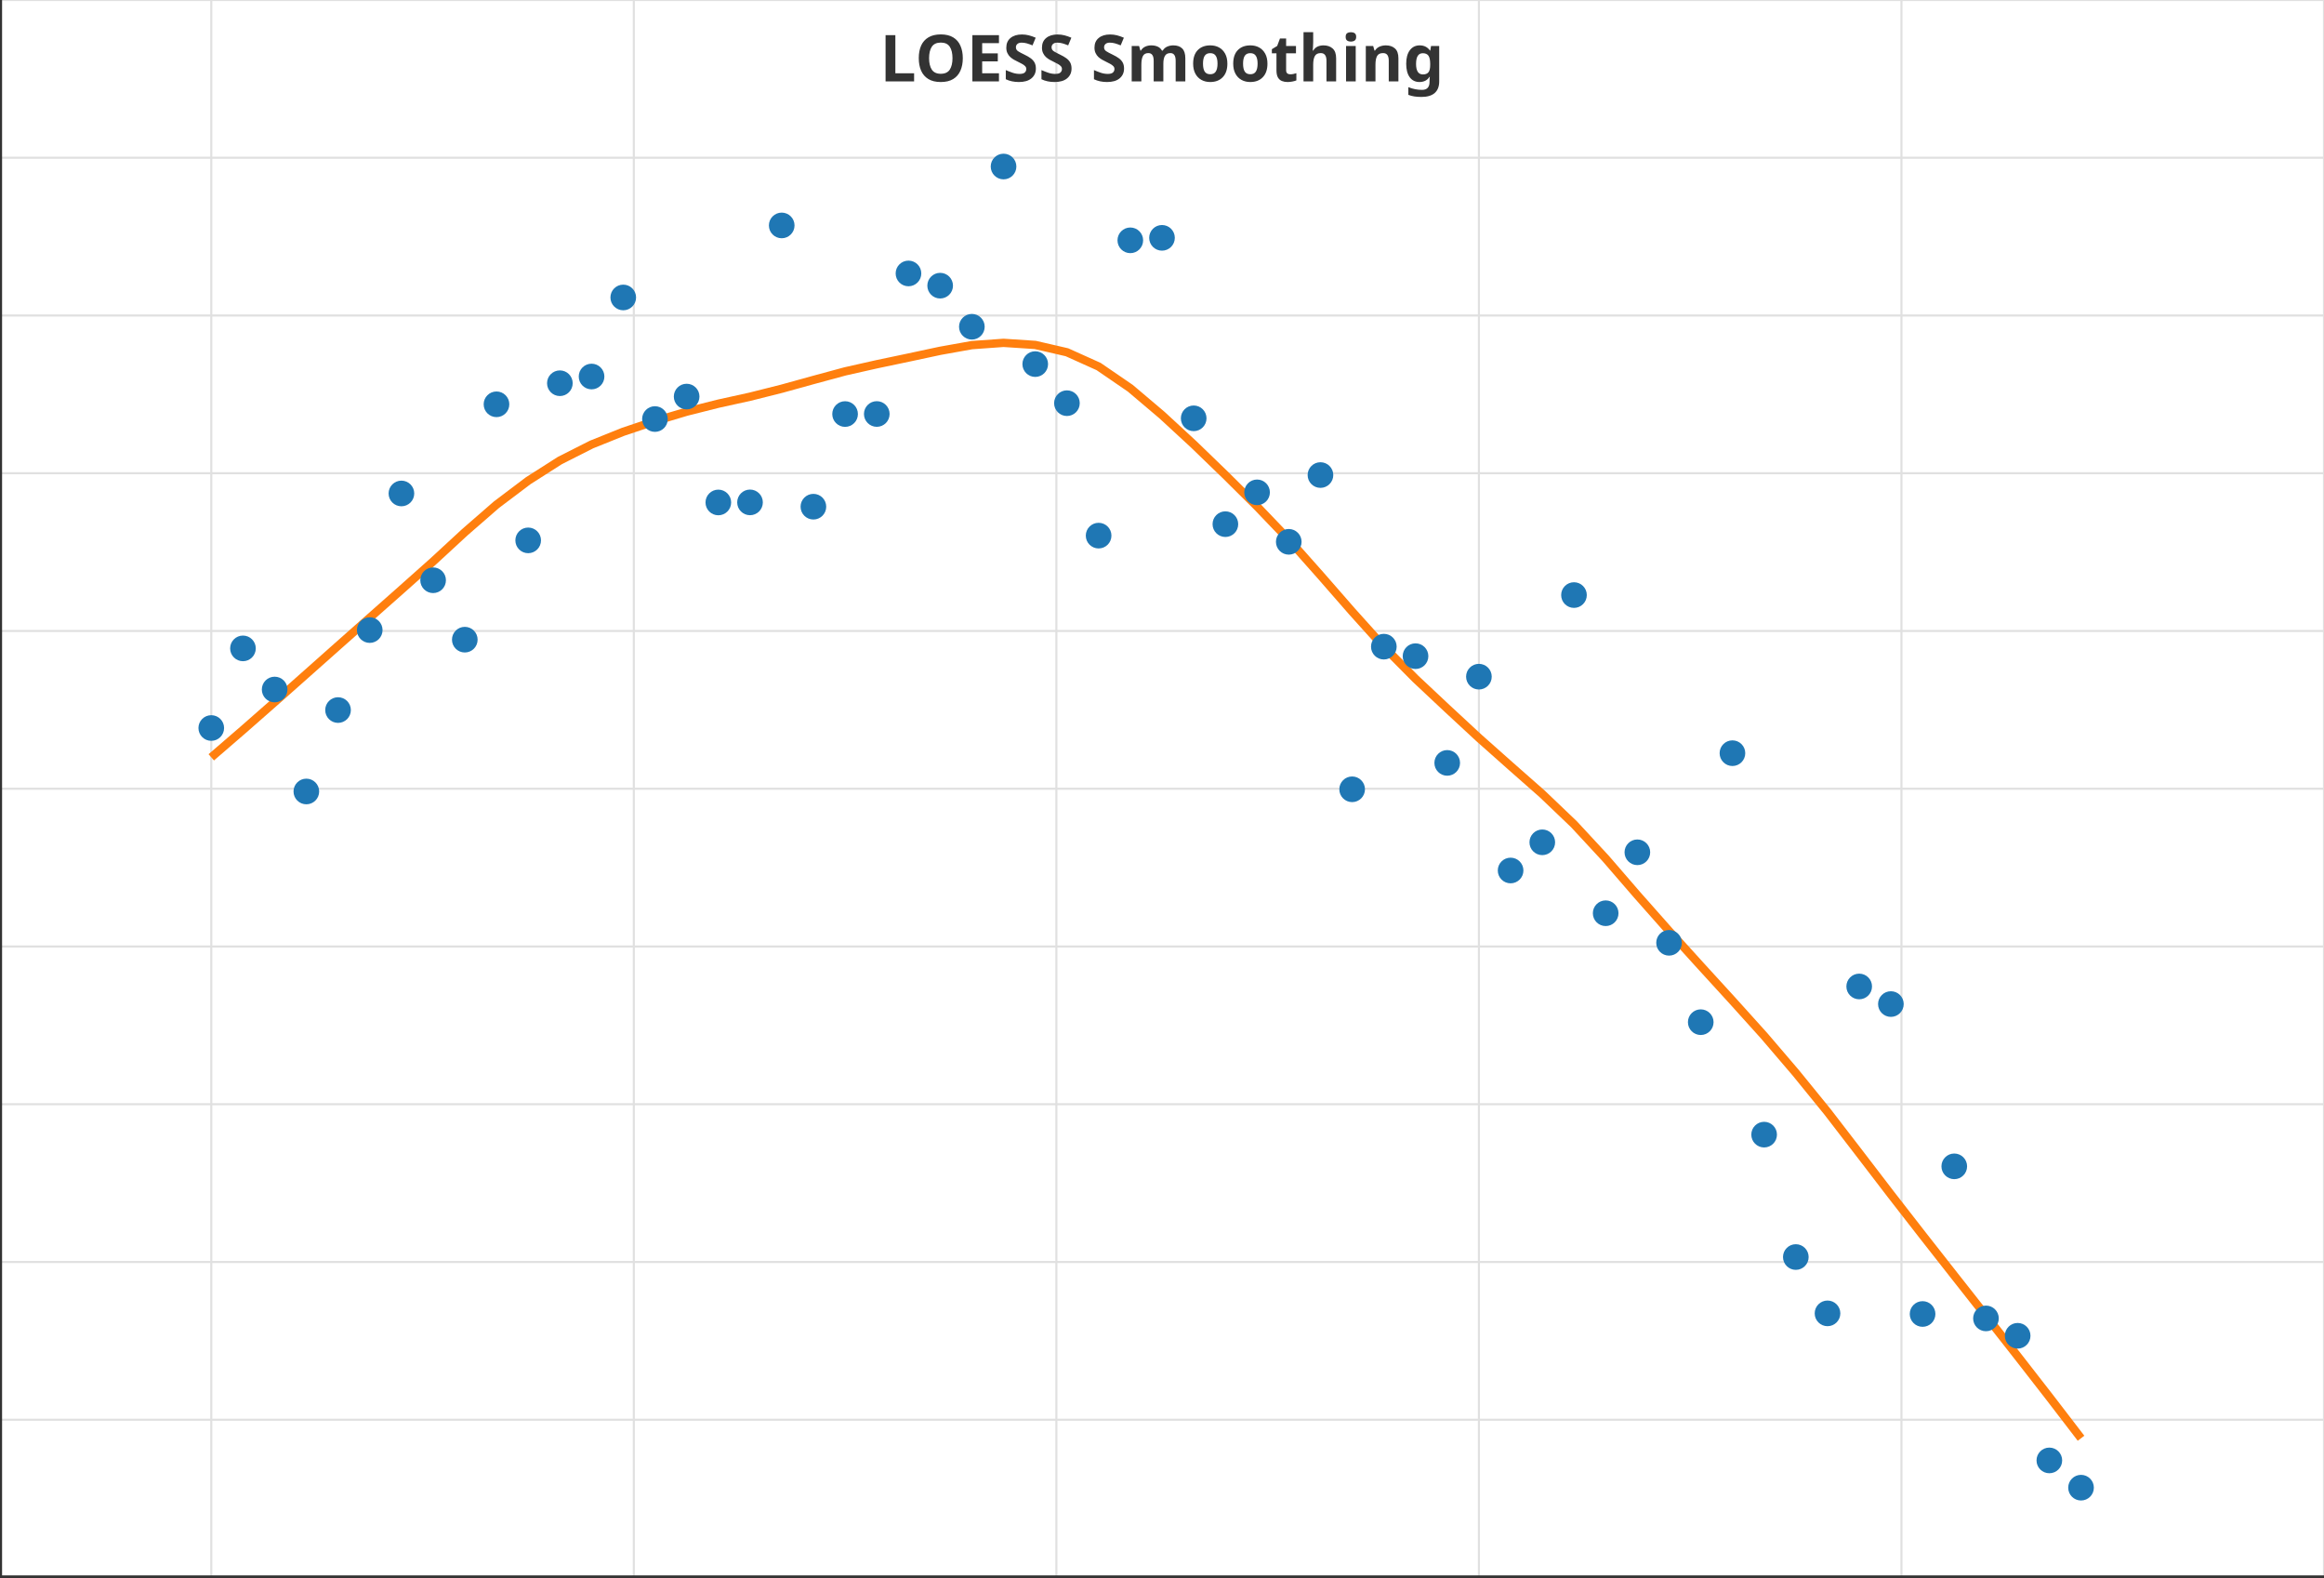
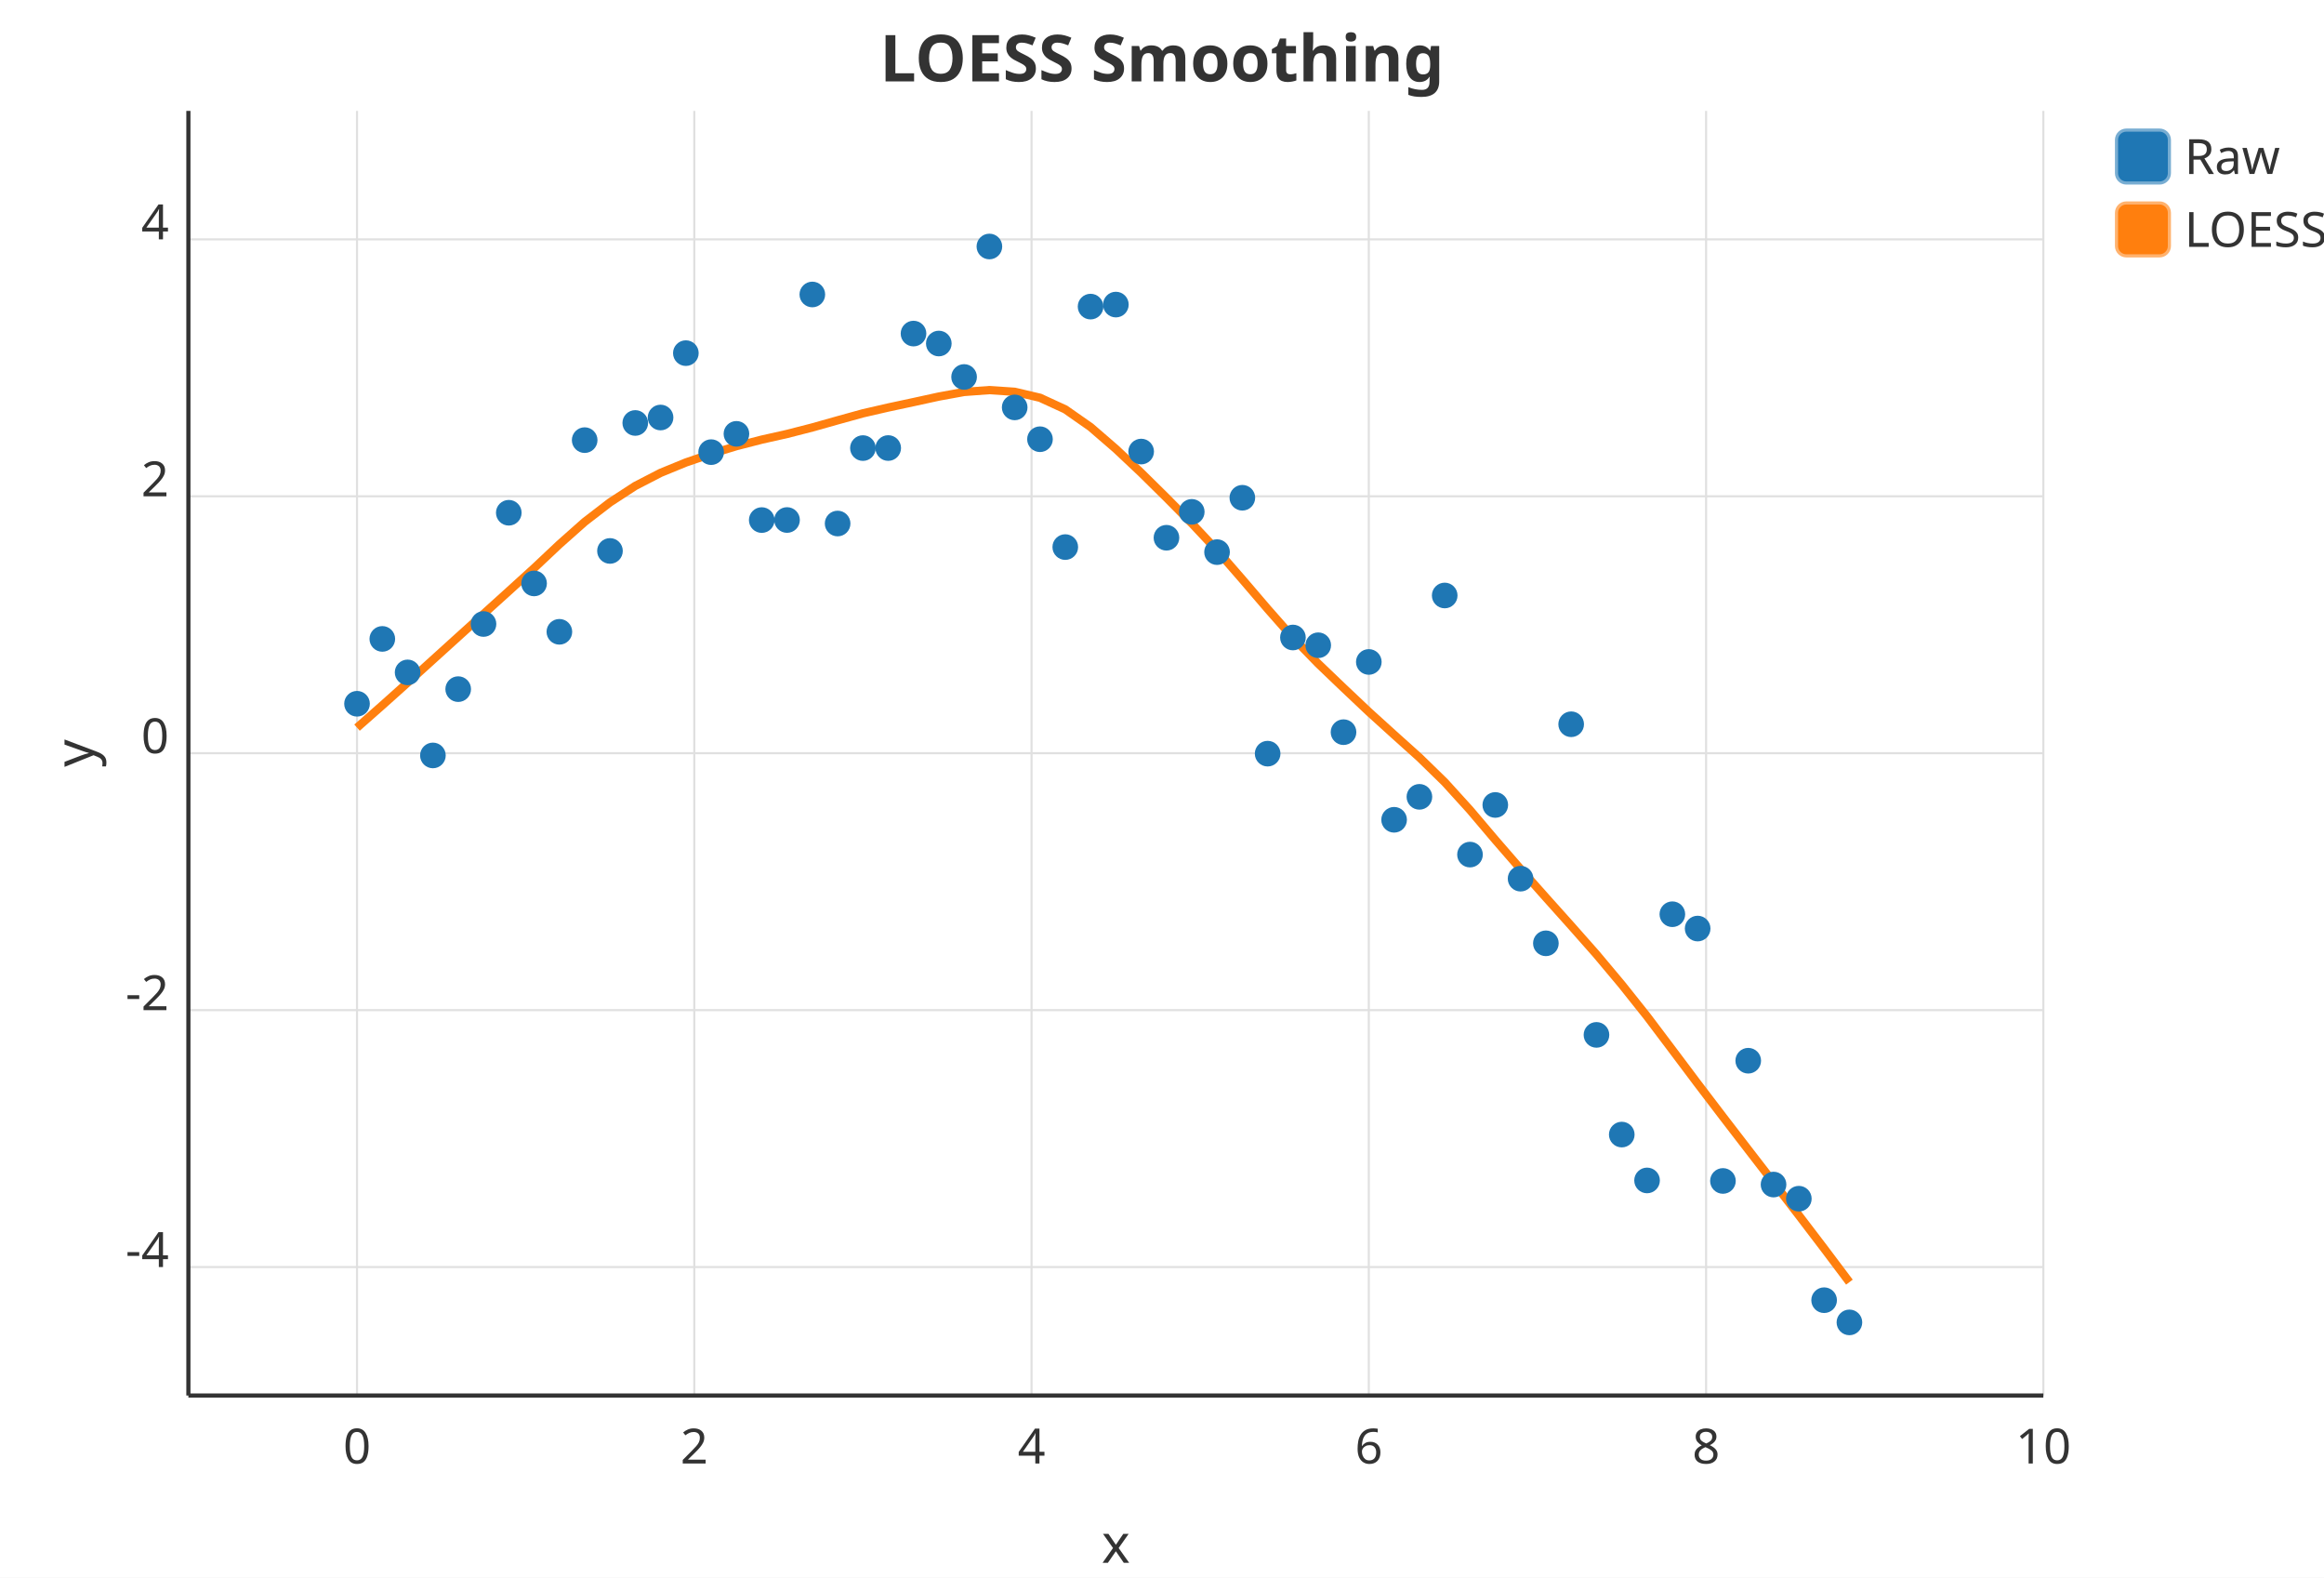
<svg xmlns="http://www.w3.org/2000/svg" width="560" height="380" viewBox="0 0 560 380" role="img">
  <rect width="560" height="380" fill="white" />
  <rect x="0" y="0" width="560" height="380" fill="rgb(255,255,255)" />
-   <line x1="0" y1="380" x2="560" y2="380" stroke="rgb(224,224,224)" stroke-width="0.5" />
-   <line x1="0" y1="342" x2="560" y2="342" stroke="rgb(224,224,224)" stroke-width="0.5" />
-   <line x1="0" y1="304" x2="560" y2="304" stroke="rgb(224,224,224)" stroke-width="0.5" />
-   <line x1="0" y1="266" x2="560" y2="266" stroke="rgb(224,224,224)" stroke-width="0.5" />
-   <line x1="0" y1="228" x2="560" y2="228" stroke="rgb(224,224,224)" stroke-width="0.5" />
-   <line x1="0" y1="190" x2="560" y2="190" stroke="rgb(224,224,224)" stroke-width="0.5" />
-   <line x1="0" y1="152" x2="560" y2="152" stroke="rgb(224,224,224)" stroke-width="0.5" />
-   <line x1="0" y1="114" x2="560" y2="114" stroke="rgb(224,224,224)" stroke-width="0.5" />
-   <line x1="0" y1="76" x2="560" y2="76" stroke="rgb(224,224,224)" stroke-width="0.5" />
-   <line x1="0" y1="38" x2="560" y2="38" stroke="rgb(224,224,224)" stroke-width="0.5" />
-   <line x1="0" y1="0" x2="560" y2="0" stroke="rgb(224,224,224)" stroke-width="0.5" />
-   <line x1="50.909" y1="0" x2="50.909" y2="380" stroke="rgb(224,224,224)" stroke-width="0.5" />
-   <line x1="152.727" y1="0" x2="152.727" y2="380" stroke="rgb(224,224,224)" stroke-width="0.5" />
-   <line x1="254.545" y1="0" x2="254.545" y2="380" stroke="rgb(224,224,224)" stroke-width="0.5" />
-   <line x1="356.364" y1="0" x2="356.364" y2="380" stroke="rgb(224,224,224)" stroke-width="0.5" />
-   <line x1="458.182" y1="0" x2="458.182" y2="380" stroke="rgb(224,224,224)" stroke-width="0.5" />
-   <line x1="560" y1="0" x2="560" y2="380" stroke="rgb(224,224,224)" stroke-width="0.5" />
-   <polyline points="50.909,182.433 58.545,175.841 66.182,169.138 73.818,162.366 81.455,155.583 89.091,148.816 96.727,142.059 104.364,135.258 112,128.213 119.636,121.57 127.273,115.807 134.909,110.937 142.545,107.076 150.182,104.007 157.818,101.444 165.455,99.169 173.091,97.245 180.727,95.564 188.364,93.645 196,91.533 203.636,89.465 211.273,87.743 218.909,86.14 226.545,84.507 234.182,83.14 241.818,82.59 249.455,83.092 257.091,84.854 264.727,88.293 272.364,93.525 280,99.993 287.636,107.038 295.273,114.422 302.909,122.003 310.545,129.977 318.182,138.578 325.818,147.323 333.455,155.811 341.091,163.515 348.727,170.678 356.364,177.752 364,184.534 371.636,191.262 379.273,198.556 386.909,206.798 394.545,215.633 402.182,224.26 409.818,232.68 417.455,241.038 425.091,249.511 432.727,258.441 440.364,267.836 448,277.757 455.636,287.724 463.273,297.545 470.909,307.274 478.545,316.968 486.182,326.693 493.818,336.509 501.454,346.463" fill="none" stroke="rgb(255,127,14)" stroke-width="2" />
-   <circle cx="50.909" cy="175.372" r="3.09" fill="rgb(31,119,180)" />
-   <circle cx="58.545" cy="156.191" r="3.09" fill="rgb(31,119,180)" />
-   <circle cx="66.182" cy="166.099" r="3.09" fill="rgb(31,119,180)" />
-   <circle cx="73.818" cy="190.661" r="3.09" fill="rgb(31,119,180)" />
-   <circle cx="81.455" cy="171.049" r="3.09" fill="rgb(31,119,180)" />
-   <circle cx="89.091" cy="151.78" r="3.09" fill="rgb(31,119,180)" />
-   <circle cx="96.727" cy="118.872" r="3.09" fill="rgb(31,119,180)" />
-   <circle cx="104.364" cy="139.778" r="3.09" fill="rgb(31,119,180)" />
-   <circle cx="112" cy="154.091" r="3.09" fill="rgb(31,119,180)" />
-   <circle cx="119.636" cy="97.392" r="3.09" fill="rgb(31,119,180)" />
-   <circle cx="127.273" cy="130.172" r="3.09" fill="rgb(31,119,180)" />
-   <circle cx="134.909" cy="92.316" r="3.09" fill="rgb(31,119,180)" />
-   <circle cx="142.545" cy="90.701" r="3.09" fill="rgb(31,119,180)" />
-   <circle cx="150.182" cy="71.657" r="3.09" fill="rgb(31,119,180)" />
-   <circle cx="157.818" cy="100.945" r="3.09" fill="rgb(31,119,180)" />
-   <circle cx="165.455" cy="95.532" r="3.09" fill="rgb(31,119,180)" />
-   <circle cx="173.091" cy="121.038" r="3.09" fill="rgb(31,119,180)" />
-   <circle cx="180.727" cy="121.021" r="3.09" fill="rgb(31,119,180)" />
-   <circle cx="188.364" cy="54.306" r="3.09" fill="rgb(31,119,180)" />
-   <circle cx="196" cy="122.058" r="3.09" fill="rgb(31,119,180)" />
-   <circle cx="203.636" cy="99.742" r="3.09" fill="rgb(31,119,180)" />
-   <circle cx="211.273" cy="99.729" r="3.09" fill="rgb(31,119,180)" />
-   <circle cx="218.909" cy="65.871" r="3.09" fill="rgb(31,119,180)" />
-   <circle cx="226.545" cy="68.815" r="3.09" fill="rgb(31,119,180)" />
-   <circle cx="234.182" cy="78.71" r="3.09" fill="rgb(31,119,180)" />
-   <circle cx="241.818" cy="40.114" r="3.09" fill="rgb(31,119,180)" />
-   <circle cx="249.455" cy="87.709" r="3.09" fill="rgb(31,119,180)" />
-   <circle cx="257.091" cy="97.123" r="3.09" fill="rgb(31,119,180)" />
-   <circle cx="264.727" cy="129.028" r="3.09" fill="rgb(31,119,180)" />
-   <circle cx="272.364" cy="57.892" r="3.09" fill="rgb(31,119,180)" />
-   <circle cx="280" cy="57.294" r="3.09" fill="rgb(31,119,180)" />
-   <circle cx="287.636" cy="100.771" r="3.09" fill="rgb(31,119,180)" />
-   <circle cx="295.273" cy="126.266" r="3.09" fill="rgb(31,119,180)" />
-   <circle cx="302.909" cy="118.605" r="3.09" fill="rgb(31,119,180)" />
-   <circle cx="310.545" cy="130.519" r="3.09" fill="rgb(31,119,180)" />
-   <circle cx="318.182" cy="114.436" r="3.09" fill="rgb(31,119,180)" />
-   <circle cx="325.818" cy="190.134" r="3.09" fill="rgb(31,119,180)" />
-   <circle cx="333.455" cy="155.773" r="3.09" fill="rgb(31,119,180)" />
-   <circle cx="341.091" cy="158.066" r="3.09" fill="rgb(31,119,180)" />
-   <circle cx="348.727" cy="183.777" r="3.09" fill="rgb(31,119,180)" />
-   <circle cx="356.364" cy="163.004" r="3.09" fill="rgb(31,119,180)" />
-   <circle cx="364" cy="209.695" r="3.09" fill="rgb(31,119,180)" />
-   <circle cx="371.636" cy="202.905" r="3.09" fill="rgb(31,119,180)" />
-   <circle cx="379.273" cy="143.347" r="3.09" fill="rgb(31,119,180)" />
-   <circle cx="386.909" cy="219.991" r="3.09" fill="rgb(31,119,180)" />
-   <circle cx="394.545" cy="205.31" r="3.09" fill="rgb(31,119,180)" />
-   <circle cx="402.182" cy="227.114" r="3.09" fill="rgb(31,119,180)" />
-   <circle cx="409.818" cy="246.236" r="3.09" fill="rgb(31,119,180)" />
-   <circle cx="417.455" cy="181.436" r="3.09" fill="rgb(31,119,180)" />
-   <circle cx="425.091" cy="273.324" r="3.09" fill="rgb(31,119,180)" />
-   <circle cx="432.727" cy="302.811" r="3.09" fill="rgb(31,119,180)" />
-   <circle cx="440.364" cy="316.38" r="3.09" fill="rgb(31,119,180)" />
-   <circle cx="448" cy="237.632" r="3.09" fill="rgb(31,119,180)" />
-   <circle cx="455.636" cy="241.871" r="3.09" fill="rgb(31,119,180)" />
-   <circle cx="463.273" cy="316.531" r="3.09" fill="rgb(31,119,180)" />
-   <circle cx="470.909" cy="280.965" r="3.09" fill="rgb(31,119,180)" />
-   <circle cx="478.545" cy="317.595" r="3.09" fill="rgb(31,119,180)" />
-   <circle cx="486.182" cy="321.78" r="3.09" fill="rgb(31,119,180)" />
-   <circle cx="493.818" cy="351.805" r="3.09" fill="rgb(31,119,180)" />
-   <circle cx="501.454" cy="358.37" r="3.09" fill="rgb(31,119,180)" />
-   <line x1="0" y1="0" x2="0" y2="380" stroke="rgb(51,51,51)" stroke-width="1" />
-   <line x1="0" y1="380" x2="560" y2="380" stroke="rgb(51,51,51)" stroke-width="1" />
-   <text x="50.909" y="396.38" font-family="sans-serif" font-size="11.7" fill="rgb(51,51,51)" text-anchor="middle">0</text>
-   <text x="152.727" y="396.38" font-family="sans-serif" font-size="11.7" fill="rgb(51,51,51)" text-anchor="middle">2</text>
-   <text x="254.545" y="396.38" font-family="sans-serif" font-size="11.7" fill="rgb(51,51,51)" text-anchor="middle">4</text>
-   <text x="356.364" y="396.38" font-family="sans-serif" font-size="11.7" fill="rgb(51,51,51)" text-anchor="middle">6</text>
-   <text x="458.182" y="396.38" font-family="sans-serif" font-size="11.7" fill="rgb(51,51,51)" text-anchor="middle">8</text>
-   <text x="560" y="396.38" font-family="sans-serif" font-size="11.7" fill="rgb(51,51,51)" text-anchor="middle">10</text>
-   <text x="-4.68" y="380" font-family="sans-serif" font-size="11.7" fill="rgb(51,51,51)" text-anchor="end">-5</text>
-   <text x="-4.68" y="342" font-family="sans-serif" font-size="11.7" fill="rgb(51,51,51)" text-anchor="end">-4</text>
-   <text x="-4.68" y="304" font-family="sans-serif" font-size="11.7" fill="rgb(51,51,51)" text-anchor="end">-3</text>
-   <text x="-4.68" y="266" font-family="sans-serif" font-size="11.7" fill="rgb(51,51,51)" text-anchor="end">-2</text>
-   <text x="-4.68" y="228" font-family="sans-serif" font-size="11.7" fill="rgb(51,51,51)" text-anchor="end">-1</text>
-   <text x="-4.68" y="190" font-family="sans-serif" font-size="11.7" fill="rgb(51,51,51)" text-anchor="end">0</text>
-   <text x="-4.68" y="152" font-family="sans-serif" font-size="11.7" fill="rgb(51,51,51)" text-anchor="end">1</text>
-   <text x="-4.68" y="114" font-family="sans-serif" font-size="11.7" fill="rgb(51,51,51)" text-anchor="end">2</text>
-   <text x="-4.68" y="76" font-family="sans-serif" font-size="11.7" fill="rgb(51,51,51)" text-anchor="end">3</text>
-   <text x="-4.68" y="38" font-family="sans-serif" font-size="11.7" fill="rgb(51,51,51)" text-anchor="end">4</text>
-   <text x="-4.68" y="0" font-family="sans-serif" font-size="11.7" fill="rgb(51,51,51)" text-anchor="end">5</text>
-   <text x="280" y="420.3" font-family="sans-serif" font-size="13" fill="rgb(51,51,51)" text-anchor="middle">x</text>
-   <text x="-22.88" y="190" font-family="sans-serif" font-size="13" fill="rgb(51,51,51)" text-anchor="middle" transform="rotate(-90,-22.87995,190)">y</text>
-   <rect x="578" y="5" width="12" height="12" fill="rgb(31,119,180)" stroke="rgba(31,119,180,0.600)" stroke-width="1.5" rx="2" />
-   <text x="594" y="15.2" font-family="sans-serif" font-size="11.7" fill="rgb(51,51,51)">Raw</text>
-   <rect x="578" y="22.55" width="12" height="12" fill="rgb(255,127,14)" stroke="rgba(255,127,14,0.600)" stroke-width="1.5" rx="2" />
-   <text x="594" y="32.75" font-family="sans-serif" font-size="11.7" fill="rgb(51,51,51)">LOESS</text>
+   <line x1="45.395" y1="305.223" x2="492.373" y2="305.223" stroke="rgb(224,224,224)" stroke-width="0.5" />
+   <line x1="45.395" y1="243.332" x2="492.373" y2="243.332" stroke="rgb(224,224,224)" stroke-width="0.5" />
+   <line x1="45.395" y1="181.441" x2="492.373" y2="181.441" stroke="rgb(224,224,224)" stroke-width="0.5" />
+   <line x1="45.395" y1="119.55" x2="492.373" y2="119.55" stroke="rgb(224,224,224)" stroke-width="0.5" />
+   <line x1="45.395" y1="57.658" x2="492.373" y2="57.658" stroke="rgb(224,224,224)" stroke-width="0.5" />
+   <line x1="86.029" y1="26.713" x2="86.029" y2="336.169" stroke="rgb(224,224,224)" stroke-width="0.5" />
+   <line x1="167.298" y1="26.713" x2="167.298" y2="336.169" stroke="rgb(224,224,224)" stroke-width="0.5" />
+   <line x1="248.567" y1="26.713" x2="248.567" y2="336.169" stroke="rgb(224,224,224)" stroke-width="0.5" />
+   <line x1="329.835" y1="26.713" x2="329.835" y2="336.169" stroke="rgb(224,224,224)" stroke-width="0.5" />
+   <line x1="411.104" y1="26.713" x2="411.104" y2="336.169" stroke="rgb(224,224,224)" stroke-width="0.5" />
+   <line x1="492.373" y1="26.713" x2="492.373" y2="336.169" stroke="rgb(224,224,224)" stroke-width="0.5" />
+   <polyline points="86.029,175.279 92.124,169.91 98.22,164.452 104.315,158.937 110.41,153.413 116.505,147.903 122.6,142.4 128.695,136.861 134.79,131.124 140.886,125.715 146.981,121.021 153.076,117.056 159.171,113.911 165.266,111.412 171.361,109.324 177.456,107.472 183.552,105.905 189.647,104.536 195.742,102.973 201.837,101.253 207.932,99.569 214.027,98.167 220.123,96.862 226.218,95.531 232.313,94.419 238.408,93.97 244.503,94.379 250.598,95.814 256.693,98.615 262.789,102.876 268.884,108.143 274.979,113.88 281.074,119.893 287.169,126.067 293.264,132.56 299.36,139.565 305.455,146.687 311.55,153.599 317.645,159.872 323.74,165.706 329.835,171.466 335.93,176.99 342.026,182.468 348.121,188.409 354.216,195.121 360.311,202.315 366.406,209.341 372.501,216.198 378.596,223.004 384.692,229.904 390.787,237.177 396.882,244.827 402.977,252.907 409.072,261.024 415.167,269.021 421.262,276.944 427.358,284.838 433.453,292.758 439.548,300.752 445.643,308.858" fill="none" stroke="rgb(255,127,14)" stroke-width="2" />
+   <circle cx="86.029" cy="169.529" r="3.09" fill="rgb(31,119,180)" />
+   <circle cx="92.124" cy="153.908" r="3.09" fill="rgb(31,119,180)" />
+   <circle cx="98.22" cy="161.977" r="3.09" fill="rgb(31,119,180)" />
+   <circle cx="104.315" cy="181.979" r="3.09" fill="rgb(31,119,180)" />
+   <circle cx="110.41" cy="166.008" r="3.09" fill="rgb(31,119,180)" />
+   <circle cx="116.505" cy="150.316" r="3.09" fill="rgb(31,119,180)" />
+   <circle cx="122.6" cy="123.517" r="3.09" fill="rgb(31,119,180)" />
+   <circle cx="128.695" cy="140.542" r="3.09" fill="rgb(31,119,180)" />
+   <circle cx="134.79" cy="152.198" r="3.09" fill="rgb(31,119,180)" />
+   <circle cx="140.886" cy="106.025" r="3.09" fill="rgb(31,119,180)" />
+   <circle cx="146.981" cy="132.719" r="3.09" fill="rgb(31,119,180)" />
+   <circle cx="153.076" cy="101.891" r="3.09" fill="rgb(31,119,180)" />
+   <circle cx="159.171" cy="100.576" r="3.09" fill="rgb(31,119,180)" />
+   <circle cx="165.266" cy="85.067" r="3.09" fill="rgb(31,119,180)" />
+   <circle cx="171.361" cy="108.918" r="3.09" fill="rgb(31,119,180)" />
+   <circle cx="177.456" cy="104.51" r="3.09" fill="rgb(31,119,180)" />
+   <circle cx="183.552" cy="125.281" r="3.09" fill="rgb(31,119,180)" />
+   <circle cx="189.647" cy="125.267" r="3.09" fill="rgb(31,119,180)" />
+   <circle cx="195.742" cy="70.938" r="3.09" fill="rgb(31,119,180)" />
+   <circle cx="201.837" cy="126.112" r="3.09" fill="rgb(31,119,180)" />
+   <circle cx="207.932" cy="107.939" r="3.09" fill="rgb(31,119,180)" />
+   <circle cx="214.027" cy="107.928" r="3.09" fill="rgb(31,119,180)" />
+   <circle cx="220.123" cy="80.356" r="3.09" fill="rgb(31,119,180)" />
+   <circle cx="226.218" cy="82.753" r="3.09" fill="rgb(31,119,180)" />
+   <circle cx="232.313" cy="90.811" r="3.09" fill="rgb(31,119,180)" />
+   <circle cx="238.408" cy="59.38" r="3.09" fill="rgb(31,119,180)" />
+   <circle cx="244.503" cy="98.139" r="3.09" fill="rgb(31,119,180)" />
+   <circle cx="250.598" cy="105.806" r="3.09" fill="rgb(31,119,180)" />
+   <circle cx="256.693" cy="131.788" r="3.09" fill="rgb(31,119,180)" />
+   <circle cx="262.789" cy="73.858" r="3.09" fill="rgb(31,119,180)" />
+   <circle cx="268.884" cy="73.371" r="3.09" fill="rgb(31,119,180)" />
+   <circle cx="274.979" cy="108.776" r="3.09" fill="rgb(31,119,180)" />
+   <circle cx="281.074" cy="129.539" r="3.09" fill="rgb(31,119,180)" />
+   <circle cx="287.169" cy="123.299" r="3.09" fill="rgb(31,119,180)" />
+   <circle cx="293.264" cy="133.002" r="3.09" fill="rgb(31,119,180)" />
+   <circle cx="299.36" cy="119.905" r="3.09" fill="rgb(31,119,180)" />
+   <circle cx="305.455" cy="181.55" r="3.09" fill="rgb(31,119,180)" />
+   <circle cx="311.55" cy="153.568" r="3.09" fill="rgb(31,119,180)" />
+   <circle cx="317.645" cy="155.436" r="3.09" fill="rgb(31,119,180)" />
+   <circle cx="323.74" cy="176.374" r="3.09" fill="rgb(31,119,180)" />
+   <circle cx="329.835" cy="159.457" r="3.09" fill="rgb(31,119,180)" />
+   <circle cx="335.93" cy="197.48" r="3.09" fill="rgb(31,119,180)" />
+   <circle cx="342.026" cy="191.951" r="3.09" fill="rgb(31,119,180)" />
+   <circle cx="348.121" cy="143.449" r="3.09" fill="rgb(31,119,180)" />
+   <circle cx="354.216" cy="205.864" r="3.09" fill="rgb(31,119,180)" />
+   <circle cx="360.311" cy="193.908" r="3.09" fill="rgb(31,119,180)" />
+   <circle cx="366.406" cy="211.665" r="3.09" fill="rgb(31,119,180)" />
+   <circle cx="372.501" cy="227.237" r="3.09" fill="rgb(31,119,180)" />
+   <circle cx="378.596" cy="174.467" r="3.09" fill="rgb(31,119,180)" />
+   <circle cx="384.692" cy="249.296" r="3.09" fill="rgb(31,119,180)" />
+   <circle cx="390.787" cy="273.31" r="3.09" fill="rgb(31,119,180)" />
+   <circle cx="396.882" cy="284.36" r="3.09" fill="rgb(31,119,180)" />
+   <circle cx="402.977" cy="220.231" r="3.09" fill="rgb(31,119,180)" />
+   <circle cx="409.072" cy="223.683" r="3.09" fill="rgb(31,119,180)" />
+   <circle cx="415.167" cy="284.482" r="3.09" fill="rgb(31,119,180)" />
+   <circle cx="421.262" cy="255.519" r="3.09" fill="rgb(31,119,180)" />
+   <circle cx="427.358" cy="285.349" r="3.09" fill="rgb(31,119,180)" />
+   <circle cx="433.453" cy="288.757" r="3.09" fill="rgb(31,119,180)" />
+   <circle cx="439.548" cy="313.208" r="3.09" fill="rgb(31,119,180)" />
+   <circle cx="445.643" cy="318.555" r="3.09" fill="rgb(31,119,180)" />
+   <line x1="45.395" y1="26.713" x2="45.395" y2="336.169" stroke="rgb(51,51,51)" stroke-width="1" />
+   <line x1="45.395" y1="336.169" x2="492.373" y2="336.169" stroke="rgb(51,51,51)" stroke-width="1" />
+   <text x="86.029" y="352.549" font-family="sans-serif" font-size="11.7" fill="rgb(51,51,51)" text-anchor="middle">0</text>
+   <text x="167.298" y="352.549" font-family="sans-serif" font-size="11.7" fill="rgb(51,51,51)" text-anchor="middle">2</text>
+   <text x="248.567" y="352.549" font-family="sans-serif" font-size="11.7" fill="rgb(51,51,51)" text-anchor="middle">4</text>
+   <text x="329.835" y="352.549" font-family="sans-serif" font-size="11.7" fill="rgb(51,51,51)" text-anchor="middle">6</text>
+   <text x="411.104" y="352.549" font-family="sans-serif" font-size="11.7" fill="rgb(51,51,51)" text-anchor="middle">8</text>
+   <text x="492.373" y="352.549" font-family="sans-serif" font-size="11.7" fill="rgb(51,51,51)" text-anchor="middle">10</text>
+   <text x="40.715" y="305.223" font-family="sans-serif" font-size="11.7" fill="rgb(51,51,51)" text-anchor="end">-4</text>
+   <text x="40.715" y="243.332" font-family="sans-serif" font-size="11.7" fill="rgb(51,51,51)" text-anchor="end">-2</text>
+   <text x="40.715" y="181.441" font-family="sans-serif" font-size="11.7" fill="rgb(51,51,51)" text-anchor="end">0</text>
+   <text x="40.715" y="119.55" font-family="sans-serif" font-size="11.7" fill="rgb(51,51,51)" text-anchor="end">2</text>
+   <text x="40.715" y="57.658" font-family="sans-serif" font-size="11.7" fill="rgb(51,51,51)" text-anchor="end">4</text>
+   <text x="268.884" y="376.469" font-family="sans-serif" font-size="13" fill="rgb(51,51,51)" text-anchor="middle">x</text>
+   <text x="22.515" y="181.441" font-family="sans-serif" font-size="13" fill="rgb(51,51,51)" text-anchor="middle" transform="rotate(-90,22.5149,181.4409)">y</text>
+   <rect x="510.373" y="31.713" width="12" height="12" fill="rgb(31,119,180)" stroke="rgba(31,119,180,0.600)" stroke-width="1.5" rx="2" />
+   <text x="526.373" y="41.913" font-family="sans-serif" font-size="11.7" fill="rgb(51,51,51)">Raw</text>
+   <rect x="510.373" y="49.263" width="12" height="12" fill="rgb(255,127,14)" stroke="rgba(255,127,14,0.600)" stroke-width="1.5" rx="2" />
+   <text x="526.373" y="59.463" font-family="sans-serif" font-size="11.7" fill="rgb(51,51,51)">LOESS</text>
  <text x="280" y="19.6" font-family="sans-serif" font-size="15.6" fill="rgb(51,51,51)" font-weight="bold" text-anchor="middle">LOESS Smoothing</text>
</svg>
